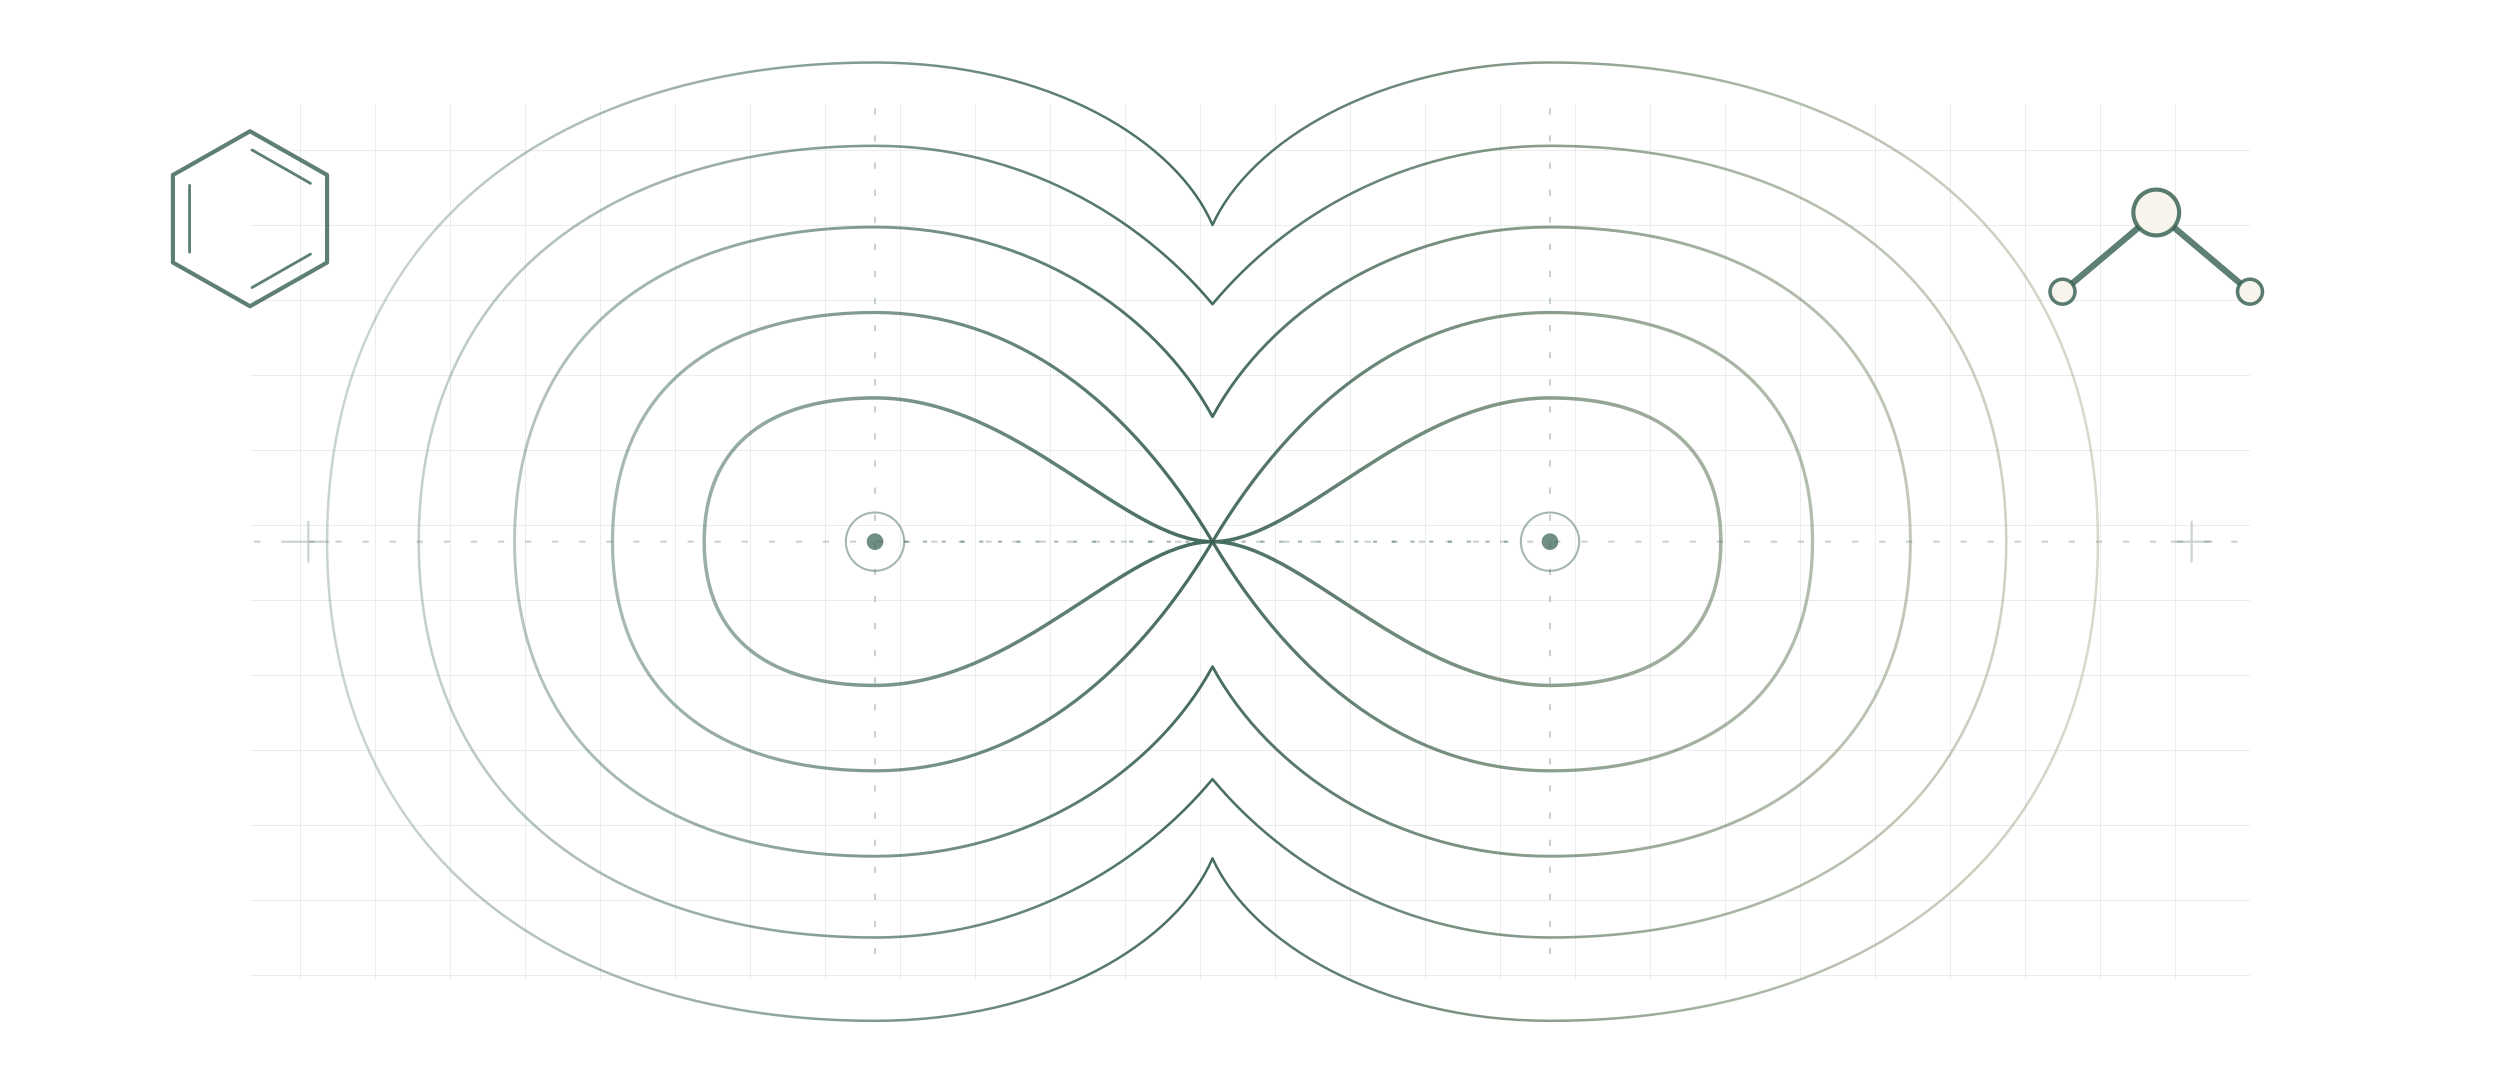
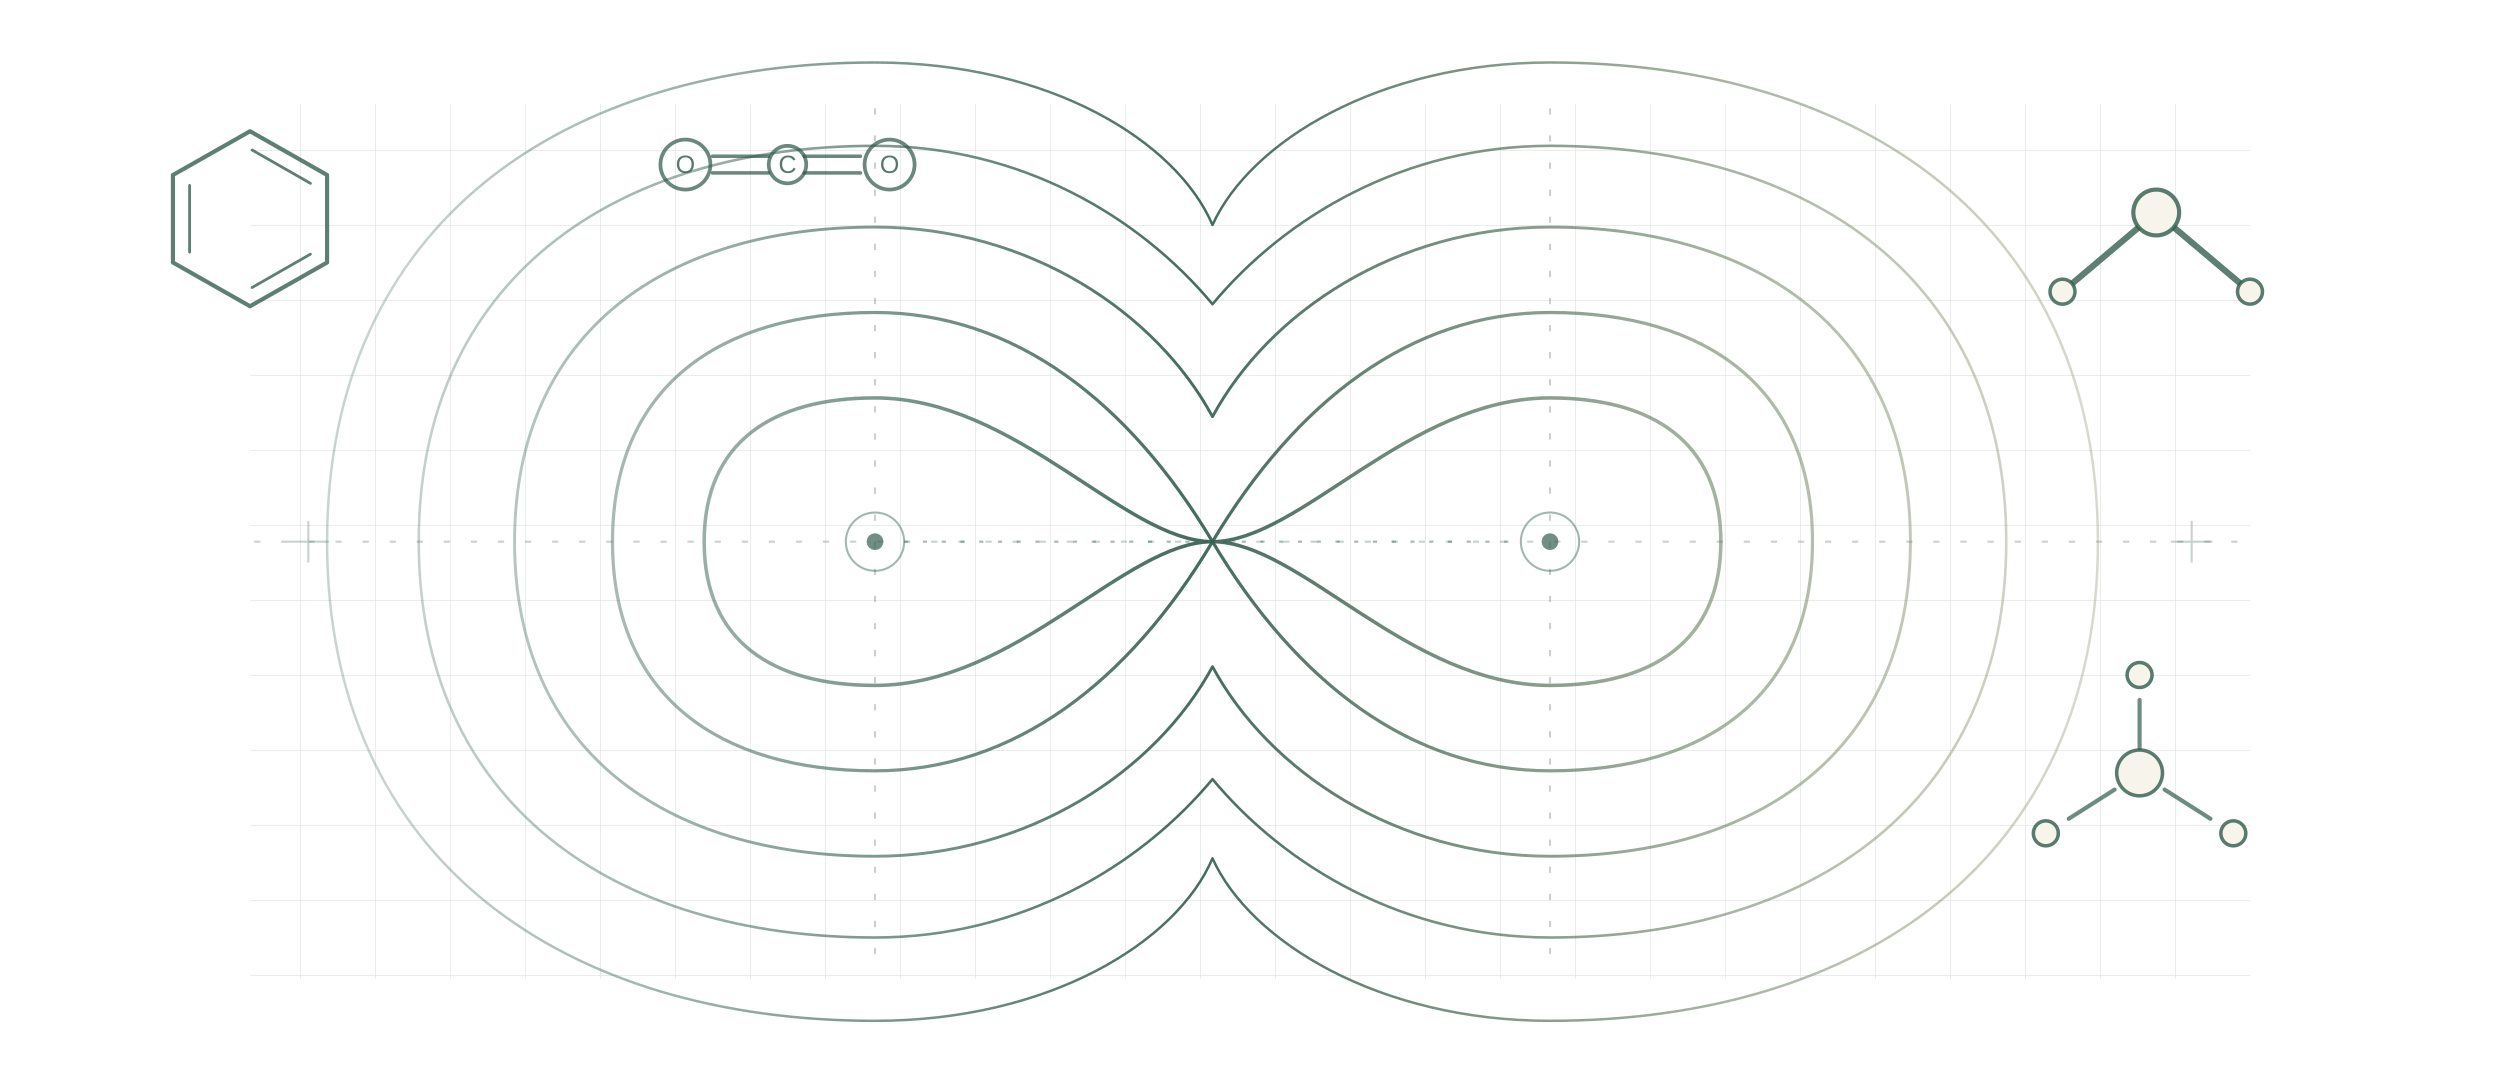
<svg xmlns="http://www.w3.org/2000/svg" viewBox="0 0 1200 520" fill="none">
  <defs>
    <pattern id="grid" width="36" height="36" patternUnits="userSpaceOnUse">
      <path d="M36 0H0V36" stroke="#6f8879" stroke-opacity=".18" stroke-width=".8" />
    </pattern>
    <linearGradient id="contour" x1="185" y1="250" x2="1000" y2="250" gradientUnits="userSpaceOnUse">
      <stop stop-color="#4d7161" stop-opacity=".3" />
      <stop offset=".48" stop-color="#315b4d" stop-opacity=".9" />
      <stop offset="1" stop-color="#8b936c" stop-opacity=".35" />
    </linearGradient>
  </defs>
  <path fill="url(#grid)" d="M120 50h960v420H120z" />
  <g stroke="#517363" stroke-opacity=".32" stroke-width="1">
    <path d="M122 260h956M420 52v416M744 52v416" stroke-dasharray="3 10" />
    <path d="M138 260h20m-10-10v20M1042 260h20m-10-10v20" />
  </g>
  <g stroke="url(#contour)" stroke-linecap="round" stroke-linejoin="round">
    <path d="M157 260c0-154 115-230 263-230 84 0 145 38 162 78 18-40 80-78 162-78 148 0 263 76 263 230S892 490 744 490c-82 0-144-38-162-78-17 40-78 78-162 78-148 0-263-76-263-230Z" stroke-width="1.2" />
    <path d="M201 260c0-126 94-190 219-190 70 0 127 34 162 76 35-42 92-76 162-76 125 0 219 64 219 190s-94 190-219 190c-70 0-127-34-162-76-35 42-92 76-162 76-125 0-219-64-219-190Z" stroke-width="1.25" />
    <path d="M247 260c0-101 73-151 173-151 74 0 135 41 162 91 27-50 88-91 162-91 100 0 173 50 173 151s-73 151-173 151c-74 0-135-41-162-91-27 50-88 91-162 91-100 0-173-50-173-151Z" stroke-width="1.4" />
    <path d="M294 260c0-74 51-110 126-110 67 0 122 43 162 110 40-67 95-110 162-110 75 0 126 36 126 110s-51 110-126 110c-67 0-122-43-162-110-40 67-95 110-162 110-75 0-126-36-126-110Z" stroke-width="1.55" />
    <path d="M338 260c0-48 33-69 82-69 68 0 120 69 162 69 42 0 94-69 162-69 49 0 82 21 82 69s-33 69-82 69c-68 0-120-69-162-69-42 0-94 69-162 69-49 0-82-21-82-69Z" stroke-width="1.7" />
  </g>
  <g stroke="#365e50" stroke-opacity=".45" stroke-width="1">
    <circle cx="420" cy="260" r="14" />
    <circle cx="744" cy="260" r="14" />
    <path d="M434 260h296" stroke-dasharray="2 7" />
  </g>
  <circle cx="420" cy="260" r="4" fill="#365e50" fill-opacity=".7" />
  <circle cx="744" cy="260" r="4" fill="#365e50" fill-opacity=".7" />
  <g stroke="#315b4d" stroke-opacity=".78" stroke-width="2" stroke-linecap="round" stroke-linejoin="round">
    <path d="M120 63 157 84v42l-37 21-37-21V84Z" />
    <path d="m121 72 28 16m0 34-28 16m-30-17V89" stroke-width="1.35" />
    <path d="M1035 102 990 140m45-38 45 38" stroke-width="3" />
  </g>
  <g fill="#f7f4ec" stroke="#315b4d" stroke-opacity=".8">
    <circle cx="1035" cy="102" r="11" stroke-width="2" />
    <circle cx="990" cy="140" r="6" stroke-width="1.7" />
    <circle cx="1080" cy="140" r="6" stroke-width="1.7" />
  </g>
+   <g transform="translate(230 -292)" stroke="#315b4d" stroke-opacity=".72" stroke-linecap="round" fill="none">
+     <path d="M112 367h27m-27 8h27m17-8h27m-27 8h27" stroke-width="1.7" />
+     <circle cx="99" cy="371" r="12" stroke-width="1.8" />
+     <circle cx="148" cy="371" r="9" stroke-width="1.8" />
+     <circle cx="197" cy="371" r="12" stroke-width="1.8" />
+   </g>
+   <g transform="translate(230 -292)" fill="#315b4d" fill-opacity=".82" font-family="Arial, Helvetica, sans-serif" font-size="12" text-anchor="middle">
+     <text x="99" y="375">O</text>
+     <text x="148" y="375">C</text>
+     <text x="197" y="375">O</text>
+   </g>
+   <g stroke="#315b4d" stroke-opacity=".7" stroke-width="2" stroke-linecap="round">
+     <path d="M1027 361v-25m-12 43-22 14m46-14 22 14" />
+   </g>
+   <g fill="#f7f4ec" stroke="#315b4d" stroke-opacity=".8" stroke-width="1.7">
+     <circle cx="1027" cy="371" r="11" />
+     <circle cx="1027" cy="324" r="6" />
+     <circle cx="982" cy="400" r="6" />
+     <circle cx="1072" cy="400" r="6" />
+   </g>
</svg>
